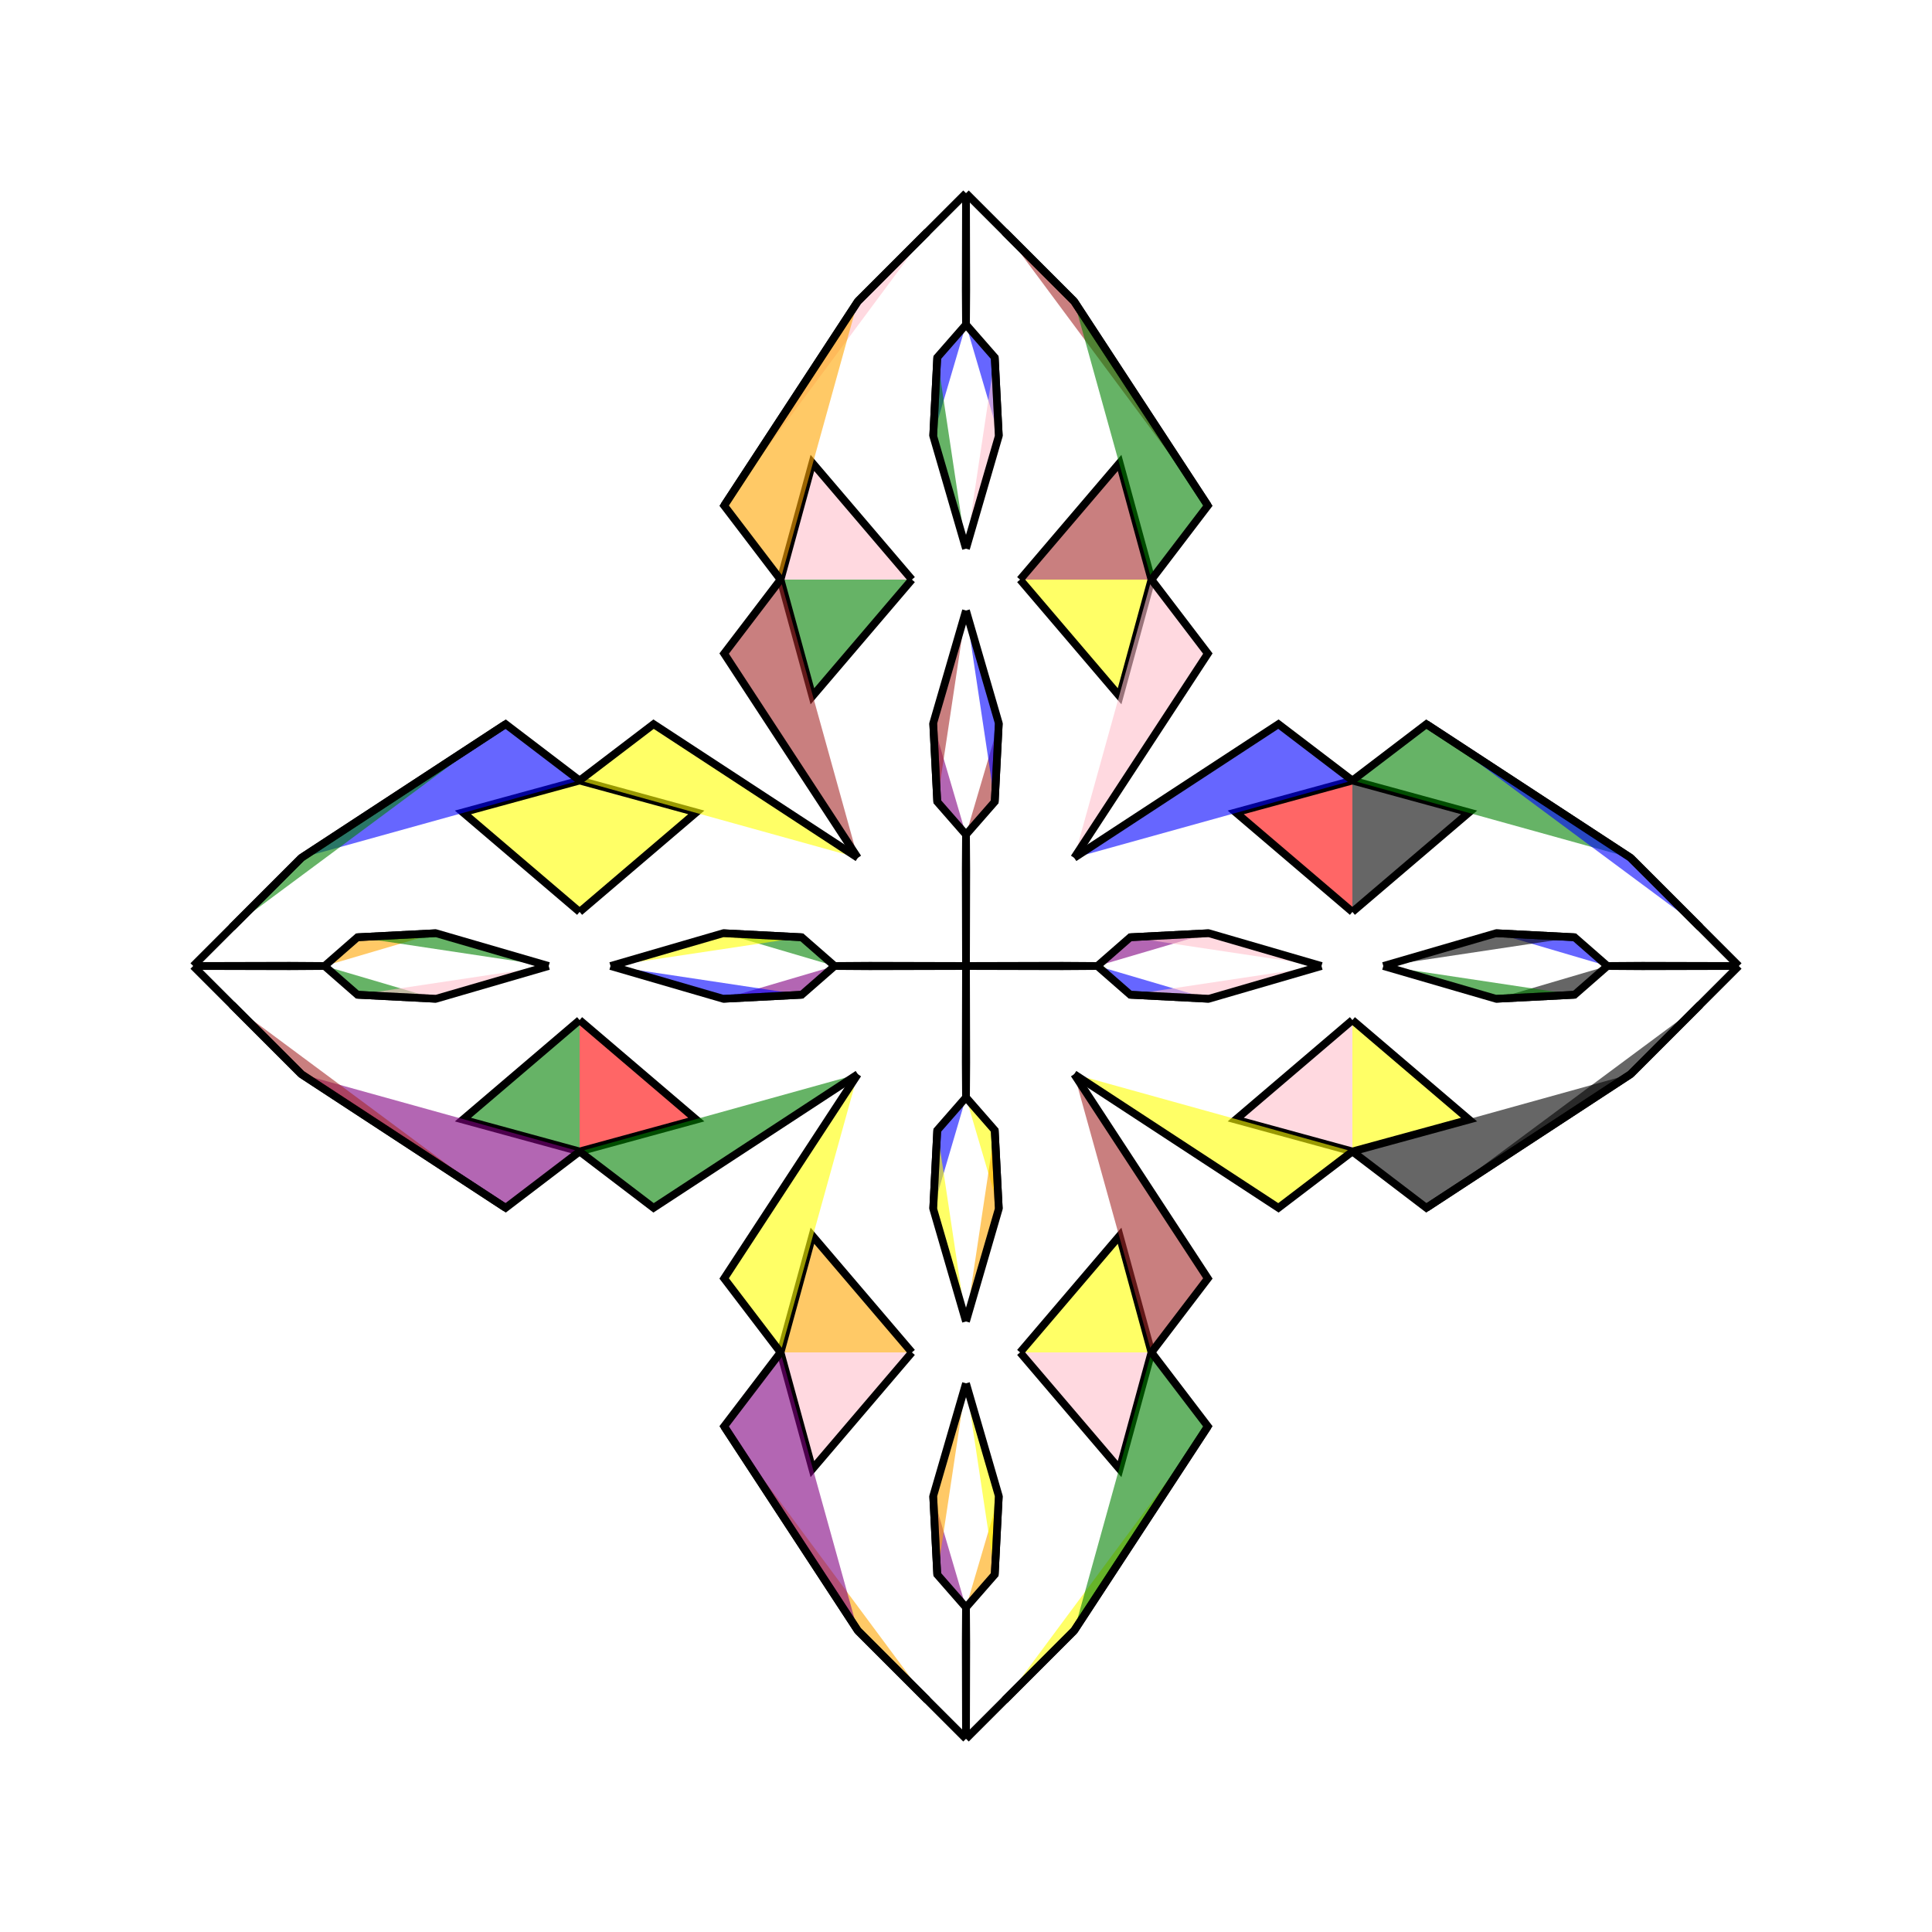
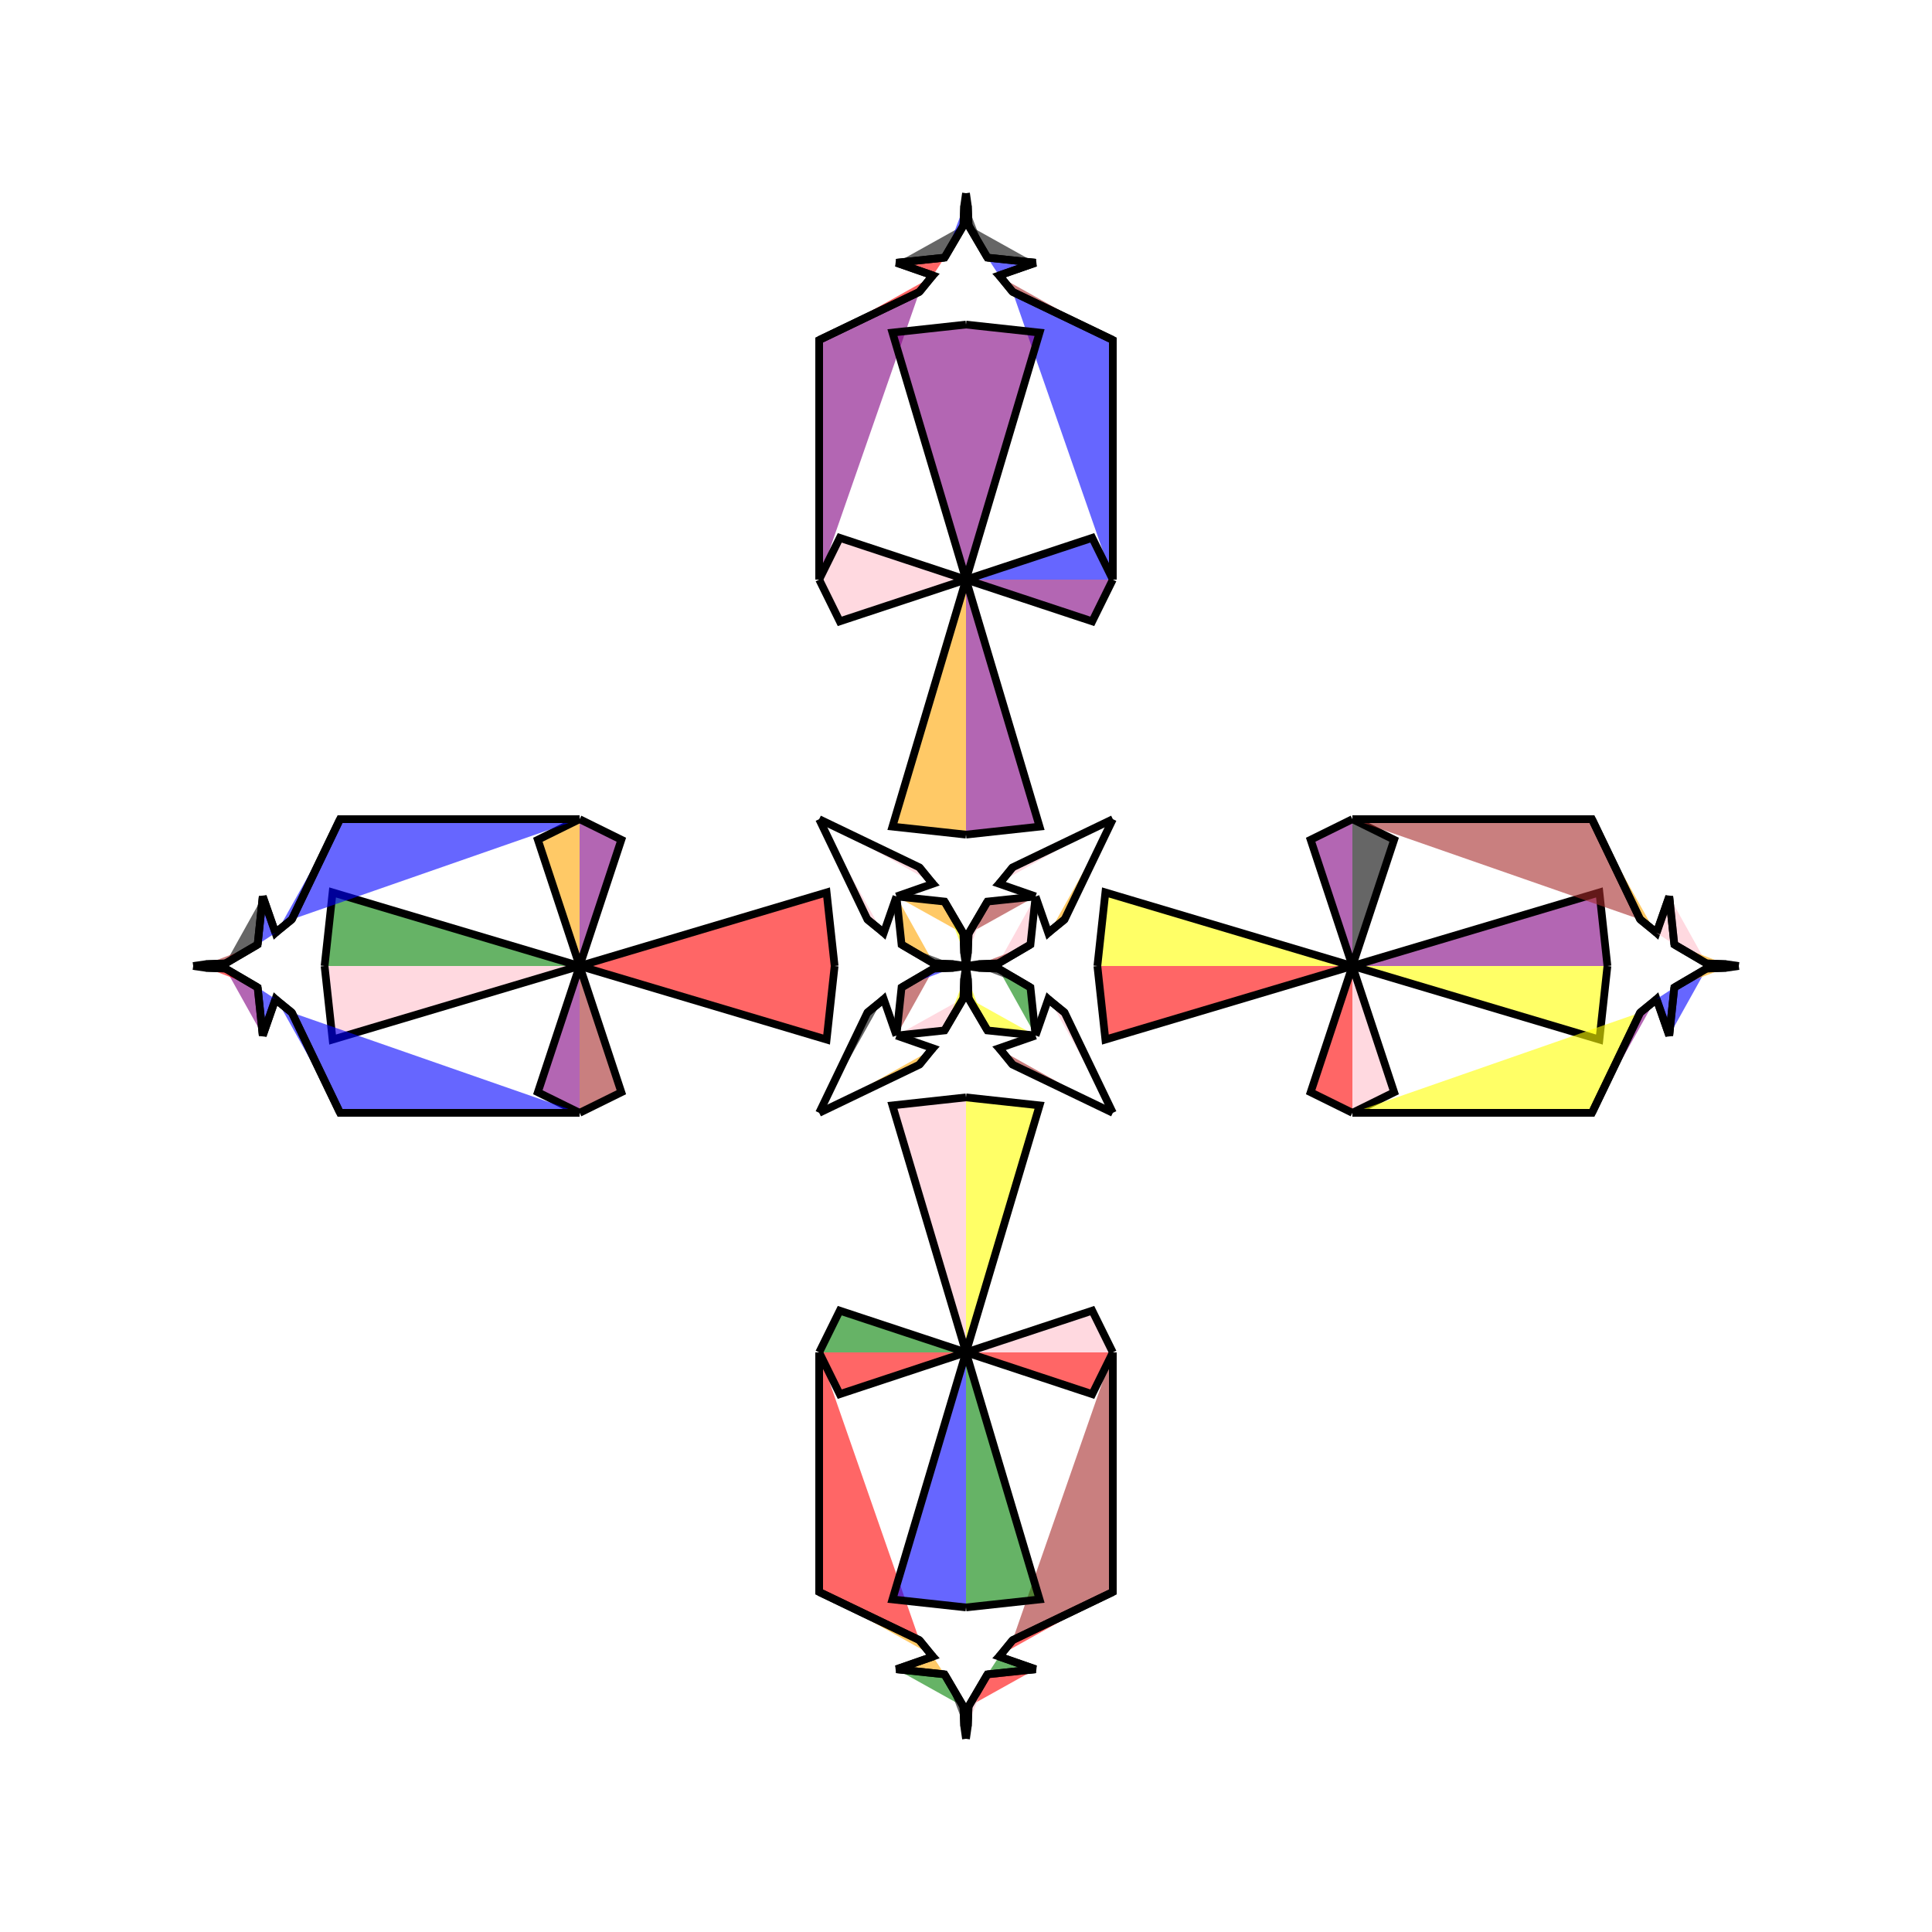
<svg xmlns="http://www.w3.org/2000/svg" width="250" height="250" viewBox="-125.0 -125.0 250 250">
  <defs>
</defs>
-   <path d="M0.0,-0.0 L12.482,-0.031 L17.0,-0.0" fill="yellow" fill-opacity="0.6" stroke="black" stroke-width="1" />
-   <path d="M0.0,-0.0 L12.482,0.031 L17.0,-0.0" fill="orange" fill-opacity="0.6" stroke="black" stroke-width="1" />
-   <path d="M17.0,-0.0 L21.257,-3.721 L31.412,-4.243" fill="purple" fill-opacity="0.6" stroke="black" stroke-width="1" />
-   <path d="M17.0,-0.0 L21.257,3.721 L31.412,4.243" fill="blue" fill-opacity="0.6" stroke="black" stroke-width="1" />
-   <path d="M21.257,-3.721 L31.412,-4.243 L46.0,-0.0" fill="pink" fill-opacity="0.6" stroke="black" stroke-width="1" />
-   <path d="M21.257,3.721 L31.412,4.243 L46.0,-0.0" fill="pink" fill-opacity="0.6" stroke="black" stroke-width="1" />
-   <path d="M50.0,-7.0 L34.903,-19.876 L50.0,-24.0" fill="red" fill-opacity="0.6" stroke="black" stroke-width="1" />
-   <path d="M50.0,7.0 L34.903,19.876 L50.0,24.0" fill="pink" fill-opacity="0.6" stroke="black" stroke-width="1" />
-   <path d="M50.0,-24.0 L40.429,-31.294 L14.0,-14.0" fill="blue" fill-opacity="0.6" stroke="black" stroke-width="1" />
-   <path d="M50.0,24.0 L40.429,31.294 L14.0,14.0" fill="yellow" fill-opacity="0.6" stroke="black" stroke-width="1" />
-   <path d="M31.294,59.571 L14.0,86.0 L5.0,95.0" fill="yellow" fill-opacity="0.6" stroke="black" stroke-width="1" />
-   <path d="M31.294,-59.571 L14.0,-86.0 L5.0,-95.0" fill="brown" fill-opacity="0.6" stroke="black" stroke-width="1" />
-   <path d="M14.0,86.0 L5.0,95.0 L0.0,100.0" fill="pink" fill-opacity="0.6" stroke="black" stroke-width="1" />
-   <path d="M14.0,-86.0 L5.0,-95.0 L0.0,-100.0" fill="red" fill-opacity="0.6" stroke="black" stroke-width="1" />
-   <path d="M0.0,-0.0 L-12.482,-0.031 L-17.0,-0.0" fill="green" fill-opacity="0.6" stroke="black" stroke-width="1" />
-   <path d="M0.0,-0.0 L-12.482,0.031 L-17.0,-0.0" fill="black" fill-opacity="0.6" stroke="black" stroke-width="1" />
-   <path d="M-17.0,-0.0 L-21.257,-3.721 L-31.412,-4.243" fill="green" fill-opacity="0.6" stroke="black" stroke-width="1" />
-   <path d="M-17.0,-0.0 L-21.257,3.721 L-31.412,4.243" fill="purple" fill-opacity="0.6" stroke="black" stroke-width="1" />
-   <path d="M-21.257,-3.721 L-31.412,-4.243 L-46.0,-0.0" fill="yellow" fill-opacity="0.6" stroke="black" stroke-width="1" />
-   <path d="M-21.257,3.721 L-31.412,4.243 L-46.0,-0.0" fill="blue" fill-opacity="0.6" stroke="black" stroke-width="1" />
-   <path d="M-50.0,-7.0 L-34.903,-19.876 L-50.0,-24.0" fill="yellow" fill-opacity="0.6" stroke="black" stroke-width="1" />
-   <path d="M-50.0,7.0 L-34.903,19.876 L-50.0,24.0" fill="red" fill-opacity="0.6" stroke="black" stroke-width="1" />
-   <path d="M-50.0,-24.0 L-40.429,-31.294 L-14.0,-14.0" fill="yellow" fill-opacity="0.6" stroke="black" stroke-width="1" />
-   <path d="M-50.0,24.0 L-40.429,31.294 L-14.0,14.0" fill="green" fill-opacity="0.6" stroke="black" stroke-width="1" />
-   <path d="M-31.294,59.571 L-14.0,86.0 L-5.0,95.0" fill="orange" fill-opacity="0.6" stroke="black" stroke-width="1" />
-   <path d="M-31.294,-59.571 L-14.0,-86.0 L-5.0,-95.0" fill="pink" fill-opacity="0.6" stroke="black" stroke-width="1" />
-   <path d="M-14.0,86.0 L-5.0,95.0 L0.0,100.0" fill="yellow" fill-opacity="0.6" stroke="black" stroke-width="1" />
-   <path d="M-14.0,-86.0 L-5.0,-95.0 L0.0,-100.0" fill="black" fill-opacity="0.6" stroke="black" stroke-width="1" />
-   <path d="M100.0,-0.0 L87.518,0.031 L83.0,-0.0" fill="black" fill-opacity="0.6" stroke="black" stroke-width="1" />
-   <path d="M100.0,-0.0 L87.518,-0.031 L83.0,-0.0" fill="red" fill-opacity="0.6" stroke="black" stroke-width="1" />
-   <path d="M83.0,-0.0 L78.743,3.721 L68.588,4.243" fill="black" fill-opacity="0.6" stroke="black" stroke-width="1" />
-   <path d="M83.0,-0.0 L78.743,-3.721 L68.588,-4.243" fill="blue" fill-opacity="0.6" stroke="black" stroke-width="1" />
-   <path d="M78.743,3.721 L68.588,4.243 L54.0,-0.0" fill="green" fill-opacity="0.6" stroke="black" stroke-width="1" />
-   <path d="M78.743,-3.721 L68.588,-4.243 L54.0,-0.0" fill="black" fill-opacity="0.6" stroke="black" stroke-width="1" />
-   <path d="M50.0,7.0 L65.097,19.876 L50.0,24.0" fill="yellow" fill-opacity="0.6" stroke="black" stroke-width="1" />
-   <path d="M50.0,-7.0 L65.097,-19.876 L50.0,-24.0" fill="black" fill-opacity="0.6" stroke="black" stroke-width="1" />
-   <path d="M50.0,24.0 L59.571,31.294 L86.0,14.0" fill="black" fill-opacity="0.6" stroke="black" stroke-width="1" />
-   <path d="M50.0,-24.0 L59.571,-31.294 L86.0,-14.0" fill="green" fill-opacity="0.6" stroke="black" stroke-width="1" />
-   <path d="M59.571,31.294 L86.0,14.0 L95.0,5.0" fill="black" fill-opacity="0.6" stroke="black" stroke-width="1" />
-   <path d="M59.571,-31.294 L86.0,-14.0 L95.0,-5.0" fill="blue" fill-opacity="0.6" stroke="black" stroke-width="1" />
-   <path d="M86.0,14.0 L95.0,5.0 L100.0,-0.0" fill="blue" fill-opacity="0.6" stroke="black" stroke-width="1" />
-   <path d="M86.0,-14.0 L95.0,-5.0 L100.0,-0.0" fill="brown" fill-opacity="0.6" stroke="black" stroke-width="1" />
-   <path d="M0.0,-0.0 L0.031,-12.482 L0.0,-17.0" fill="orange" fill-opacity="0.6" stroke="black" stroke-width="1" />
-   <path d="M0.0,-0.0 L0.031,12.482 L0.0,17.0" fill="pink" fill-opacity="0.6" stroke="black" stroke-width="1" />
-   <path d="M0.0,100.0 L0.031,87.518 L0.0,83.0" fill="yellow" fill-opacity="0.6" stroke="black" stroke-width="1" />
-   <path d="M0.0,-100.0 L0.031,-87.518 L0.0,-83.0" fill="red" fill-opacity="0.6" stroke="black" stroke-width="1" />
-   <path d="M0.0,-17.0 L3.721,-21.257 L4.243,-31.412" fill="brown" fill-opacity="0.6" stroke="black" stroke-width="1" />
-   <path d="M0.0,17.0 L3.721,21.257 L4.243,31.412" fill="yellow" fill-opacity="0.6" stroke="black" stroke-width="1" />
-   <path d="M0.0,83.0 L3.721,78.743 L4.243,68.588" fill="orange" fill-opacity="0.6" stroke="black" stroke-width="1" />
-   <path d="M0.0,-83.0 L3.721,-78.743 L4.243,-68.588" fill="blue" fill-opacity="0.6" stroke="black" stroke-width="1" />
-   <path d="M3.721,-21.257 L4.243,-31.412 L0.0,-46.0" fill="blue" fill-opacity="0.6" stroke="black" stroke-width="1" />
-   <path d="M3.721,21.257 L4.243,31.412 L0.0,46.0" fill="orange" fill-opacity="0.6" stroke="black" stroke-width="1" />
-   <path d="M3.721,78.743 L4.243,68.588 L0.0,54.0" fill="yellow" fill-opacity="0.6" stroke="black" stroke-width="1" />
-   <path d="M3.721,-78.743 L4.243,-68.588 L0.0,-54.0" fill="pink" fill-opacity="0.6" stroke="black" stroke-width="1" />
-   <path d="M7.0,-50.0 L19.876,-34.903 L24.0,-50.0" fill="yellow" fill-opacity="0.6" stroke="black" stroke-width="1" />
-   <path d="M7.0,50.0 L19.876,34.903 L24.0,50.0" fill="yellow" fill-opacity="0.6" stroke="black" stroke-width="1" />
-   <path d="M7.0,50.0 L19.876,65.097 L24.0,50.0" fill="pink" fill-opacity="0.6" stroke="black" stroke-width="1" />
-   <path d="M7.0,-50.0 L19.876,-65.097 L24.0,-50.0" fill="brown" fill-opacity="0.6" stroke="black" stroke-width="1" />
-   <path d="M24.0,-50.0 L31.294,-40.429 L14.0,-14.0" fill="pink" fill-opacity="0.6" stroke="black" stroke-width="1" />
-   <path d="M24.0,50.0 L31.294,40.429 L14.0,14.0" fill="brown" fill-opacity="0.6" stroke="black" stroke-width="1" />
-   <path d="M24.0,50.0 L31.294,59.571 L14.0,86.0" fill="green" fill-opacity="0.6" stroke="black" stroke-width="1" />
-   <path d="M24.0,-50.0 L31.294,-59.571 L14.0,-86.0" fill="green" fill-opacity="0.6" stroke="black" stroke-width="1" />
-   <path d="M0.0,100.0 L-0.031,87.518 L0.0,83.0" fill="brown" fill-opacity="0.6" stroke="black" stroke-width="1" />
-   <path d="M0.0,-0.0 L-0.031,-12.482 L0.0,-17.0" fill="black" fill-opacity="0.6" stroke="black" stroke-width="1" />
-   <path d="M0.0,-0.0 L-0.031,12.482 L0.0,17.0" fill="green" fill-opacity="0.6" stroke="black" stroke-width="1" />
-   <path d="M0.0,-100.0 L-0.031,-87.518 L0.0,-83.0" fill="brown" fill-opacity="0.6" stroke="black" stroke-width="1" />
-   <path d="M0.0,83.0 L-3.721,78.743 L-4.243,68.588" fill="purple" fill-opacity="0.6" stroke="black" stroke-width="1" />
-   <path d="M0.0,-17.0 L-3.721,-21.257 L-4.243,-31.412" fill="purple" fill-opacity="0.6" stroke="black" stroke-width="1" />
-   <path d="M0.0,17.0 L-3.721,21.257 L-4.243,31.412" fill="blue" fill-opacity="0.6" stroke="black" stroke-width="1" />
-   <path d="M0.0,-83.0 L-3.721,-78.743 L-4.243,-68.588" fill="blue" fill-opacity="0.6" stroke="black" stroke-width="1" />
-   <path d="M-3.721,78.743 L-4.243,68.588 L0.0,54.0" fill="orange" fill-opacity="0.6" stroke="black" stroke-width="1" />
-   <path d="M-3.721,-21.257 L-4.243,-31.412 L0.0,-46.0" fill="brown" fill-opacity="0.6" stroke="black" stroke-width="1" />
-   <path d="M-3.721,21.257 L-4.243,31.412 L0.0,46.0" fill="yellow" fill-opacity="0.6" stroke="black" stroke-width="1" />
-   <path d="M-3.721,-78.743 L-4.243,-68.588 L0.0,-54.0" fill="green" fill-opacity="0.6" stroke="black" stroke-width="1" />
-   <path d="M-7.0,50.0 L-19.876,65.097 L-24.0,50.0" fill="pink" fill-opacity="0.6" stroke="black" stroke-width="1" />
-   <path d="M-7.0,-50.0 L-19.876,-34.903 L-24.0,-50.0" fill="green" fill-opacity="0.6" stroke="black" stroke-width="1" />
-   <path d="M-7.0,50.0 L-19.876,34.903 L-24.0,50.0" fill="orange" fill-opacity="0.6" stroke="black" stroke-width="1" />
-   <path d="M-7.0,-50.0 L-19.876,-65.097 L-24.0,-50.0" fill="pink" fill-opacity="0.6" stroke="black" stroke-width="1" />
-   <path d="M-24.0,50.0 L-31.294,59.571 L-14.0,86.0" fill="purple" fill-opacity="0.6" stroke="black" stroke-width="1" />
-   <path d="M-24.0,-50.0 L-31.294,-40.429 L-14.0,-14.0" fill="brown" fill-opacity="0.6" stroke="black" stroke-width="1" />
-   <path d="M-24.0,50.0 L-31.294,40.429 L-14.0,14.0" fill="yellow" fill-opacity="0.6" stroke="black" stroke-width="1" />
-   <path d="M-24.0,-50.0 L-31.294,-59.571 L-14.0,-86.0" fill="orange" fill-opacity="0.6" stroke="black" stroke-width="1" />
-   <path d="M-100.0,-0.0 L-87.518,-0.031 L-83.0,-0.0" fill="pink" fill-opacity="0.6" stroke="black" stroke-width="1" />
-   <path d="M-100.0,-0.0 L-87.518,0.031 L-83.0,-0.0" fill="yellow" fill-opacity="0.6" stroke="black" stroke-width="1" />
-   <path d="M-83.0,-0.0 L-78.743,-3.721 L-68.588,-4.243" fill="orange" fill-opacity="0.6" stroke="black" stroke-width="1" />
-   <path d="M-83.0,-0.0 L-78.743,3.721 L-68.588,4.243" fill="green" fill-opacity="0.6" stroke="black" stroke-width="1" />
-   <path d="M-78.743,-3.721 L-68.588,-4.243 L-54.0,-0.0" fill="green" fill-opacity="0.6" stroke="black" stroke-width="1" />
-   <path d="M-78.743,3.721 L-68.588,4.243 L-54.0,-0.0" fill="pink" fill-opacity="0.6" stroke="black" stroke-width="1" />
-   <path d="M-50.0,-7.0 L-65.097,-19.876 L-50.0,-24.0" fill="yellow" fill-opacity="0.6" stroke="black" stroke-width="1" />
-   <path d="M-50.0,7.0 L-65.097,19.876 L-50.0,24.0" fill="green" fill-opacity="0.6" stroke="black" stroke-width="1" />
-   <path d="M-50.0,-24.0 L-59.571,-31.294 L-86.0,-14.0" fill="blue" fill-opacity="0.6" stroke="black" stroke-width="1" />
-   <path d="M-50.0,24.0 L-59.571,31.294 L-86.0,14.0" fill="purple" fill-opacity="0.6" stroke="black" stroke-width="1" />
-   <path d="M-59.571,-31.294 L-86.0,-14.0 L-95.0,-5.0" fill="green" fill-opacity="0.6" stroke="black" stroke-width="1" />
-   <path d="M-59.571,31.294 L-86.0,14.0 L-95.0,5.0" fill="brown" fill-opacity="0.6" stroke="black" stroke-width="1" />
-   <path d="M-86.0,-14.0 L-95.0,-5.0 L-100.0,-0.0" fill="orange" fill-opacity="0.6" stroke="black" stroke-width="1" />
-   <path d="M-86.0,14.0 L-95.0,5.0 L-100.0,-0.0" fill="blue" fill-opacity="0.6" stroke="black" stroke-width="1" />
+   <path d="M17.0,-0.0 L18.037,-9.52 L50.0,-0.0" fill="yellow" fill-opacity="0.6" stroke="black" stroke-width="1" />
+   <path d="M17.0,-0.0 L18.037,9.52 L50.0,-0.0" fill="red" fill-opacity="0.6" stroke="black" stroke-width="1" />
+   <path d="M50.0,-0.0 L44.598,-16.336 L50.0,-19.0" fill="purple" fill-opacity="0.6" stroke="black" stroke-width="1" />
+   <path d="M50.0,-0.0 L44.598,16.336 L50.0,19.0" fill="red" fill-opacity="0.6" stroke="black" stroke-width="1" />
+   <path d="M19.0,50.0 L19.0,81.0 L6.028,87.237" fill="brown" fill-opacity="0.6" stroke="black" stroke-width="1" />
+   <path d="M19.0,-50.0 L19.0,-81.0 L6.028,-87.237" fill="blue" fill-opacity="0.6" stroke="black" stroke-width="1" />
+   <path d="M19.0,-19.0 L12.763,-6.028 L10.883,-4.496" fill="orange" fill-opacity="0.6" stroke="black" stroke-width="1" />
+   <path d="M19.0,19.0 L12.763,6.028 L10.883,4.496" fill="pink" fill-opacity="0.6" stroke="black" stroke-width="1" />
+   <path d="M12.763,-6.028 L10.883,-4.496 L10.645,-4.281" fill="yellow" fill-opacity="0.6" stroke="black" stroke-width="1" />
+   <path d="M12.763,6.028 L10.883,4.496 L10.645,4.281" fill="pink" fill-opacity="0.6" stroke="black" stroke-width="1" />
+   <path d="M10.883,-4.496 L10.645,-4.281 L9.0,-9.0" fill="red" fill-opacity="0.6" stroke="black" stroke-width="1" />
+   <path d="M10.883,4.496 L10.645,4.281 L9.0,9.0" fill="blue" fill-opacity="0.6" stroke="black" stroke-width="1" />
+   <path d="M4.281,89.355 L9.0,91.0 L2.774,91.661" fill="green" fill-opacity="0.6" stroke="black" stroke-width="1" />
+   <path d="M4.281,-89.355 L9.0,-91.0 L2.774,-91.661" fill="blue" fill-opacity="0.6" stroke="black" stroke-width="1" />
+   <path d="M9.0,-9.0 L8.339,-2.774 L4.165,-0.328" fill="pink" fill-opacity="0.6" stroke="black" stroke-width="1" />
+   <path d="M9.0,9.0 L8.339,2.774 L4.165,0.328" fill="green" fill-opacity="0.6" stroke="black" stroke-width="1" />
+   <path d="M8.339,-2.774 L4.165,-0.328 L1.626,-0.233" fill="brown" fill-opacity="0.6" stroke="black" stroke-width="1" />
+   <path d="M8.339,2.774 L4.165,0.328 L1.626,0.233" fill="black" fill-opacity="0.6" stroke="black" stroke-width="1" />
+   <path d="M4.165,-0.328 L1.626,-0.233 L0.0,-0.0" fill="purple" fill-opacity="0.6" stroke="black" stroke-width="1" />
+   <path d="M4.165,0.328 L1.626,0.233 L0.0,-0.0" fill="blue" fill-opacity="0.6" stroke="black" stroke-width="1" />
+   <path d="M-17.0,-0.0 L-18.037,-9.52 L-50.0,-0.0" fill="red" fill-opacity="0.6" stroke="black" stroke-width="1" />
+   <path d="M-17.0,-0.0 L-18.037,9.52 L-50.0,-0.0" fill="red" fill-opacity="0.6" stroke="black" stroke-width="1" />
+   <path d="M-50.0,-0.0 L-44.598,-16.336 L-50.0,-19.0" fill="purple" fill-opacity="0.6" stroke="black" stroke-width="1" />
+   <path d="M-50.0,-0.0 L-44.598,16.336 L-50.0,19.0" fill="brown" fill-opacity="0.6" stroke="black" stroke-width="1" />
+   <path d="M-19.0,50.0 L-19.0,81.0 L-6.028,87.237" fill="red" fill-opacity="0.6" stroke="black" stroke-width="1" />
+   <path d="M-19.0,-50.0 L-19.0,-81.0 L-6.028,-87.237" fill="purple" fill-opacity="0.6" stroke="black" stroke-width="1" />
+   <path d="M-19.0,-19.0 L-12.763,-6.028 L-10.883,-4.496" fill="pink" fill-opacity="0.6" stroke="black" stroke-width="1" />
+   <path d="M-19.0,19.0 L-12.763,6.028 L-10.883,4.496" fill="black" fill-opacity="0.6" stroke="black" stroke-width="1" />
+   <path d="M-12.763,-6.028 L-10.883,-4.496 L-10.645,-4.281" fill="blue" fill-opacity="0.6" stroke="black" stroke-width="1" />
+   <path d="M-12.763,6.028 L-10.883,4.496 L-10.645,4.281" fill="purple" fill-opacity="0.6" stroke="black" stroke-width="1" />
+   <path d="M-10.883,-4.496 L-10.645,-4.281 L-9.0,-9.0" fill="pink" fill-opacity="0.6" stroke="black" stroke-width="1" />
+   <path d="M-10.883,4.496 L-10.645,4.281 L-9.0,9.0" fill="blue" fill-opacity="0.6" stroke="black" stroke-width="1" />
+   <path d="M-4.281,89.355 L-9.0,91.0 L-2.774,91.661" fill="orange" fill-opacity="0.6" stroke="black" stroke-width="1" />
+   <path d="M-4.281,-89.355 L-9.0,-91.0 L-2.774,-91.661" fill="red" fill-opacity="0.6" stroke="black" stroke-width="1" />
+   <path d="M-9.0,-9.0 L-8.339,-2.774 L-4.165,-0.328" fill="orange" fill-opacity="0.6" stroke="black" stroke-width="1" />
+   <path d="M-9.0,9.0 L-8.339,2.774 L-4.165,0.328" fill="brown" fill-opacity="0.6" stroke="black" stroke-width="1" />
+   <path d="M-8.339,-2.774 L-4.165,-0.328 L-1.626,-0.233" fill="black" fill-opacity="0.6" stroke="black" stroke-width="1" />
+   <path d="M-8.339,2.774 L-4.165,0.328 L-1.626,0.233" fill="blue" fill-opacity="0.6" stroke="black" stroke-width="1" />
+   <path d="M-4.165,-0.328 L-1.626,-0.233 L0.0,-0.0" fill="yellow" fill-opacity="0.6" stroke="black" stroke-width="1" />
+   <path d="M-4.165,0.328 L-1.626,0.233 L0.0,-0.0" fill="blue" fill-opacity="0.6" stroke="black" stroke-width="1" />
+   <path d="M83.0,-0.0 L81.963,9.52 L50.0,-0.0" fill="yellow" fill-opacity="0.6" stroke="black" stroke-width="1" />
+   <path d="M83.0,-0.0 L81.963,-9.52 L50.0,-0.0" fill="purple" fill-opacity="0.6" stroke="black" stroke-width="1" />
+   <path d="M50.0,-0.0 L55.402,16.336 L50.0,19.0" fill="pink" fill-opacity="0.6" stroke="black" stroke-width="1" />
+   <path d="M50.0,-0.0 L55.402,-16.336 L50.0,-19.0" fill="black" fill-opacity="0.6" stroke="black" stroke-width="1" />
+   <path d="M50.0,19.0 L81.0,19.0 L87.237,6.028" fill="yellow" fill-opacity="0.6" stroke="black" stroke-width="1" />
+   <path d="M50.0,-19.0 L81.0,-19.0 L87.237,-6.028" fill="brown" fill-opacity="0.6" stroke="black" stroke-width="1" />
+   <path d="M81.0,19.0 L87.237,6.028 L89.117,4.496" fill="purple" fill-opacity="0.6" stroke="black" stroke-width="1" />
+   <path d="M81.0,-19.0 L87.237,-6.028 L89.117,-4.496" fill="orange" fill-opacity="0.6" stroke="black" stroke-width="1" />
+   <path d="M87.237,6.028 L89.117,4.496 L89.355,4.281" fill="green" fill-opacity="0.6" stroke="black" stroke-width="1" />
+   <path d="M87.237,-6.028 L89.117,-4.496 L89.355,-4.281" fill="red" fill-opacity="0.6" stroke="black" stroke-width="1" />
+   <path d="M89.117,4.496 L89.355,4.281 L91.0,9.0" fill="brown" fill-opacity="0.6" stroke="black" stroke-width="1" />
+   <path d="M89.117,-4.496 L89.355,-4.281 L91.0,-9.0" fill="pink" fill-opacity="0.6" stroke="black" stroke-width="1" />
+   <path d="M89.355,4.281 L91.0,9.0 L91.661,2.774" fill="blue" fill-opacity="0.6" stroke="black" stroke-width="1" />
+   <path d="M89.355,-4.281 L91.0,-9.0 L91.661,-2.774" fill="pink" fill-opacity="0.6" stroke="black" stroke-width="1" />
+   <path d="M91.0,9.0 L91.661,2.774 L95.835,0.328" fill="blue" fill-opacity="0.6" stroke="black" stroke-width="1" />
+   <path d="M91.0,-9.0 L91.661,-2.774 L95.835,-0.328" fill="pink" fill-opacity="0.6" stroke="black" stroke-width="1" />
+   <path d="M91.661,2.774 L95.835,0.328 L98.374,0.233" fill="orange" fill-opacity="0.6" stroke="black" stroke-width="1" />
+   <path d="M91.661,-2.774 L95.835,-0.328 L98.374,-0.233" fill="orange" fill-opacity="0.6" stroke="black" stroke-width="1" />
+   <path d="M95.835,0.328 L98.374,0.233 L100.0,-0.0" fill="purple" fill-opacity="0.6" stroke="black" stroke-width="1" />
+   <path d="M95.835,-0.328 L98.374,-0.233 L100.0,-0.0" fill="red" fill-opacity="0.6" stroke="black" stroke-width="1" />
+   <path d="M0.0,-17.0 L9.52,-18.037 L0.0,-50.0" fill="purple" fill-opacity="0.6" stroke="black" stroke-width="1" />
+   <path d="M0.0,17.0 L9.52,18.037 L0.0,50.0" fill="yellow" fill-opacity="0.6" stroke="black" stroke-width="1" />
+   <path d="M0.0,83.0 L9.52,81.963 L0.0,50.0" fill="green" fill-opacity="0.6" stroke="black" stroke-width="1" />
+   <path d="M0.0,-83.0 L9.52,-81.963 L0.0,-50.0" fill="purple" fill-opacity="0.6" stroke="black" stroke-width="1" />
+   <path d="M0.0,-50.0 L16.336,-44.598 L19.0,-50.0" fill="purple" fill-opacity="0.6" stroke="black" stroke-width="1" />
+   <path d="M0.0,50.0 L16.336,44.598 L19.0,50.0" fill="pink" fill-opacity="0.6" stroke="black" stroke-width="1" />
+   <path d="M0.0,50.0 L16.336,55.402 L19.0,50.0" fill="red" fill-opacity="0.6" stroke="black" stroke-width="1" />
+   <path d="M0.0,-50.0 L16.336,-55.402 L19.0,-50.0" fill="blue" fill-opacity="0.6" stroke="black" stroke-width="1" />
+   <path d="M19.0,-19.0 L6.028,-12.763 L4.496,-10.883" fill="pink" fill-opacity="0.6" stroke="black" stroke-width="1" />
+   <path d="M19.0,19.0 L6.028,12.763 L4.496,10.883" fill="brown" fill-opacity="0.6" stroke="black" stroke-width="1" />
+   <path d="M19.0,81.0 L6.028,87.237 L4.496,89.117" fill="red" fill-opacity="0.6" stroke="black" stroke-width="1" />
+   <path d="M19.0,-81.0 L6.028,-87.237 L4.496,-89.117" fill="brown" fill-opacity="0.6" stroke="black" stroke-width="1" />
+   <path d="M6.028,-12.763 L4.496,-10.883 L4.281,-10.645" fill="pink" fill-opacity="0.6" stroke="black" stroke-width="1" />
+   <path d="M6.028,12.763 L4.496,10.883 L4.281,10.645" fill="brown" fill-opacity="0.6" stroke="black" stroke-width="1" />
+   <path d="M6.028,87.237 L4.496,89.117 L4.281,89.355" fill="red" fill-opacity="0.6" stroke="black" stroke-width="1" />
+   <path d="M6.028,-87.237 L4.496,-89.117 L4.281,-89.355" fill="orange" fill-opacity="0.6" stroke="black" stroke-width="1" />
+   <path d="M4.496,-10.883 L4.281,-10.645 L9.0,-9.0" fill="orange" fill-opacity="0.6" stroke="black" stroke-width="1" />
+   <path d="M4.496,10.883 L4.281,10.645 L9.0,9.0" fill="red" fill-opacity="0.6" stroke="black" stroke-width="1" />
+   <path d="M4.496,89.117 L4.281,89.355 L9.0,91.0" fill="pink" fill-opacity="0.6" stroke="black" stroke-width="1" />
+   <path d="M4.496,-89.117 L4.281,-89.355 L9.0,-91.0" fill="purple" fill-opacity="0.6" stroke="black" stroke-width="1" />
+   <path d="M9.0,-9.0 L2.774,-8.339 L0.328,-4.165" fill="brown" fill-opacity="0.6" stroke="black" stroke-width="1" />
+   <path d="M9.0,9.0 L2.774,8.339 L0.328,4.165" fill="yellow" fill-opacity="0.6" stroke="black" stroke-width="1" />
+   <path d="M9.0,91.0 L2.774,91.661 L0.328,95.835" fill="red" fill-opacity="0.6" stroke="black" stroke-width="1" />
+   <path d="M9.0,-91.0 L2.774,-91.661 L0.328,-95.835" fill="black" fill-opacity="0.6" stroke="black" stroke-width="1" />
+   <path d="M2.774,-8.339 L0.328,-4.165 L0.233,-1.626" fill="pink" fill-opacity="0.6" stroke="black" stroke-width="1" />
+   <path d="M2.774,8.339 L0.328,4.165 L0.233,1.626" fill="yellow" fill-opacity="0.6" stroke="black" stroke-width="1" />
+   <path d="M2.774,91.661 L0.328,95.835 L0.233,98.374" fill="pink" fill-opacity="0.6" stroke="black" stroke-width="1" />
+   <path d="M2.774,-91.661 L0.328,-95.835 L0.233,-98.374" fill="black" fill-opacity="0.6" stroke="black" stroke-width="1" />
+   <path d="M0.328,-4.165 L0.233,-1.626 L0.0,-0.0" fill="yellow" fill-opacity="0.6" stroke="black" stroke-width="1" />
+   <path d="M0.328,4.165 L0.233,1.626 L0.0,-0.0" fill="yellow" fill-opacity="0.6" stroke="black" stroke-width="1" />
+   <path d="M0.328,95.835 L0.233,98.374 L0.0,100.0" fill="brown" fill-opacity="0.6" stroke="black" stroke-width="1" />
+   <path d="M0.328,-95.835 L0.233,-98.374 L0.0,-100.0" fill="blue" fill-opacity="0.6" stroke="black" stroke-width="1" />
+   <path d="M0.0,83.0 L-9.52,81.963 L0.0,50.0" fill="blue" fill-opacity="0.6" stroke="black" stroke-width="1" />
+   <path d="M0.0,-17.0 L-9.52,-18.037 L0.0,-50.0" fill="orange" fill-opacity="0.6" stroke="black" stroke-width="1" />
+   <path d="M0.0,17.0 L-9.52,18.037 L0.0,50.0" fill="pink" fill-opacity="0.6" stroke="black" stroke-width="1" />
+   <path d="M0.0,-83.0 L-9.52,-81.963 L0.0,-50.0" fill="purple" fill-opacity="0.6" stroke="black" stroke-width="1" />
+   <path d="M0.0,50.0 L-16.336,55.402 L-19.0,50.0" fill="red" fill-opacity="0.6" stroke="black" stroke-width="1" />
+   <path d="M0.0,-50.0 L-16.336,-44.598 L-19.0,-50.0" fill="pink" fill-opacity="0.6" stroke="black" stroke-width="1" />
+   <path d="M0.0,50.0 L-16.336,44.598 L-19.0,50.0" fill="green" fill-opacity="0.6" stroke="black" stroke-width="1" />
+   <path d="M0.0,-50.0 L-16.336,-55.402 L-19.0,-50.0" fill="pink" fill-opacity="0.6" stroke="black" stroke-width="1" />
+   <path d="M-19.0,81.0 L-6.028,87.237 L-4.496,89.117" fill="orange" fill-opacity="0.6" stroke="black" stroke-width="1" />
+   <path d="M-19.0,-19.0 L-6.028,-12.763 L-4.496,-10.883" fill="pink" fill-opacity="0.6" stroke="black" stroke-width="1" />
+   <path d="M-19.0,19.0 L-6.028,12.763 L-4.496,10.883" fill="orange" fill-opacity="0.6" stroke="black" stroke-width="1" />
+   <path d="M-19.0,-81.0 L-6.028,-87.237 L-4.496,-89.117" fill="red" fill-opacity="0.6" stroke="black" stroke-width="1" />
+   <path d="M-6.028,87.237 L-4.496,89.117 L-4.281,89.355" fill="yellow" fill-opacity="0.6" stroke="black" stroke-width="1" />
+   <path d="M-6.028,-12.763 L-4.496,-10.883 L-4.281,-10.645" fill="red" fill-opacity="0.6" stroke="black" stroke-width="1" />
+   <path d="M-6.028,12.763 L-4.496,10.883 L-4.281,10.645" fill="red" fill-opacity="0.6" stroke="black" stroke-width="1" />
+   <path d="M-6.028,-87.237 L-4.496,-89.117 L-4.281,-89.355" fill="green" fill-opacity="0.6" stroke="black" stroke-width="1" />
+   <path d="M-4.496,89.117 L-4.281,89.355 L-9.0,91.0" fill="blue" fill-opacity="0.6" stroke="black" stroke-width="1" />
+   <path d="M-4.496,-10.883 L-4.281,-10.645 L-9.0,-9.0" fill="brown" fill-opacity="0.6" stroke="black" stroke-width="1" />
+   <path d="M-4.496,10.883 L-4.281,10.645 L-9.0,9.0" fill="pink" fill-opacity="0.6" stroke="black" stroke-width="1" />
+   <path d="M-4.496,-89.117 L-4.281,-89.355 L-9.0,-91.0" fill="blue" fill-opacity="0.6" stroke="black" stroke-width="1" />
+   <path d="M-9.0,91.0 L-2.774,91.661 L-0.328,95.835" fill="green" fill-opacity="0.6" stroke="black" stroke-width="1" />
+   <path d="M-9.0,-9.0 L-2.774,-8.339 L-0.328,-4.165" fill="orange" fill-opacity="0.6" stroke="black" stroke-width="1" />
+   <path d="M-9.0,9.0 L-2.774,8.339 L-0.328,4.165" fill="pink" fill-opacity="0.6" stroke="black" stroke-width="1" />
+   <path d="M-9.0,-91.0 L-2.774,-91.661 L-0.328,-95.835" fill="black" fill-opacity="0.6" stroke="black" stroke-width="1" />
+   <path d="M-2.774,91.661 L-0.328,95.835 L-0.233,98.374" fill="black" fill-opacity="0.6" stroke="black" stroke-width="1" />
+   <path d="M-2.774,-8.339 L-0.328,-4.165 L-0.233,-1.626" fill="yellow" fill-opacity="0.6" stroke="black" stroke-width="1" />
+   <path d="M-2.774,8.339 L-0.328,4.165 L-0.233,1.626" fill="yellow" fill-opacity="0.6" stroke="black" stroke-width="1" />
+   <path d="M-2.774,-91.661 L-0.328,-95.835 L-0.233,-98.374" fill="blue" fill-opacity="0.6" stroke="black" stroke-width="1" />
+   <path d="M-0.328,95.835 L-0.233,98.374 L0.0,100.0" fill="green" fill-opacity="0.6" stroke="black" stroke-width="1" />
+   <path d="M-0.328,-4.165 L-0.233,-1.626 L0.0,-0.0" fill="orange" fill-opacity="0.6" stroke="black" stroke-width="1" />
+   <path d="M-0.328,4.165 L-0.233,1.626 L0.0,-0.0" fill="black" fill-opacity="0.6" stroke="black" stroke-width="1" />
+   <path d="M-0.328,-95.835 L-0.233,-98.374 L0.0,-100.0" fill="purple" fill-opacity="0.6" stroke="black" stroke-width="1" />
+   <path d="M-83.0,-0.0 L-81.963,-9.52 L-50.0,-0.0" fill="green" fill-opacity="0.6" stroke="black" stroke-width="1" />
+   <path d="M-83.0,-0.0 L-81.963,9.52 L-50.0,-0.0" fill="pink" fill-opacity="0.6" stroke="black" stroke-width="1" />
+   <path d="M-50.0,-0.0 L-55.402,-16.336 L-50.0,-19.0" fill="orange" fill-opacity="0.6" stroke="black" stroke-width="1" />
+   <path d="M-50.0,-0.0 L-55.402,16.336 L-50.0,19.0" fill="purple" fill-opacity="0.6" stroke="black" stroke-width="1" />
+   <path d="M-50.0,-19.0 L-81.0,-19.0 L-87.237,-6.028" fill="blue" fill-opacity="0.6" stroke="black" stroke-width="1" />
+   <path d="M-50.0,19.0 L-81.0,19.0 L-87.237,6.028" fill="blue" fill-opacity="0.6" stroke="black" stroke-width="1" />
+   <path d="M-81.0,-19.0 L-87.237,-6.028 L-89.117,-4.496" fill="blue" fill-opacity="0.6" stroke="black" stroke-width="1" />
+   <path d="M-81.0,19.0 L-87.237,6.028 L-89.117,4.496" fill="blue" fill-opacity="0.6" stroke="black" stroke-width="1" />
+   <path d="M-87.237,-6.028 L-89.117,-4.496 L-89.355,-4.281" fill="black" fill-opacity="0.6" stroke="black" stroke-width="1" />
+   <path d="M-87.237,6.028 L-89.117,4.496 L-89.355,4.281" fill="pink" fill-opacity="0.6" stroke="black" stroke-width="1" />
+   <path d="M-89.117,-4.496 L-89.355,-4.281 L-91.0,-9.0" fill="orange" fill-opacity="0.6" stroke="black" stroke-width="1" />
+   <path d="M-89.117,4.496 L-89.355,4.281 L-91.0,9.0" fill="brown" fill-opacity="0.6" stroke="black" stroke-width="1" />
+   <path d="M-89.355,-4.281 L-91.0,-9.0 L-91.661,-2.774" fill="blue" fill-opacity="0.6" stroke="black" stroke-width="1" />
+   <path d="M-89.355,4.281 L-91.0,9.0 L-91.661,2.774" fill="blue" fill-opacity="0.6" stroke="black" stroke-width="1" />
+   <path d="M-91.0,-9.0 L-91.661,-2.774 L-95.835,-0.328" fill="black" fill-opacity="0.6" stroke="black" stroke-width="1" />
+   <path d="M-91.0,9.0 L-91.661,2.774 L-95.835,0.328" fill="purple" fill-opacity="0.6" stroke="black" stroke-width="1" />
+   <path d="M-91.661,-2.774 L-95.835,-0.328 L-98.374,-0.233" fill="brown" fill-opacity="0.6" stroke="black" stroke-width="1" />
+   <path d="M-91.661,2.774 L-95.835,0.328 L-98.374,0.233" fill="red" fill-opacity="0.6" stroke="black" stroke-width="1" />
+   <path d="M-95.835,-0.328 L-98.374,-0.233 L-100.0,-0.0" fill="blue" fill-opacity="0.6" stroke="black" stroke-width="1" />
+   <path d="M-95.835,0.328 L-98.374,0.233 L-100.0,-0.0" fill="yellow" fill-opacity="0.6" stroke="black" stroke-width="1" />
</svg>
